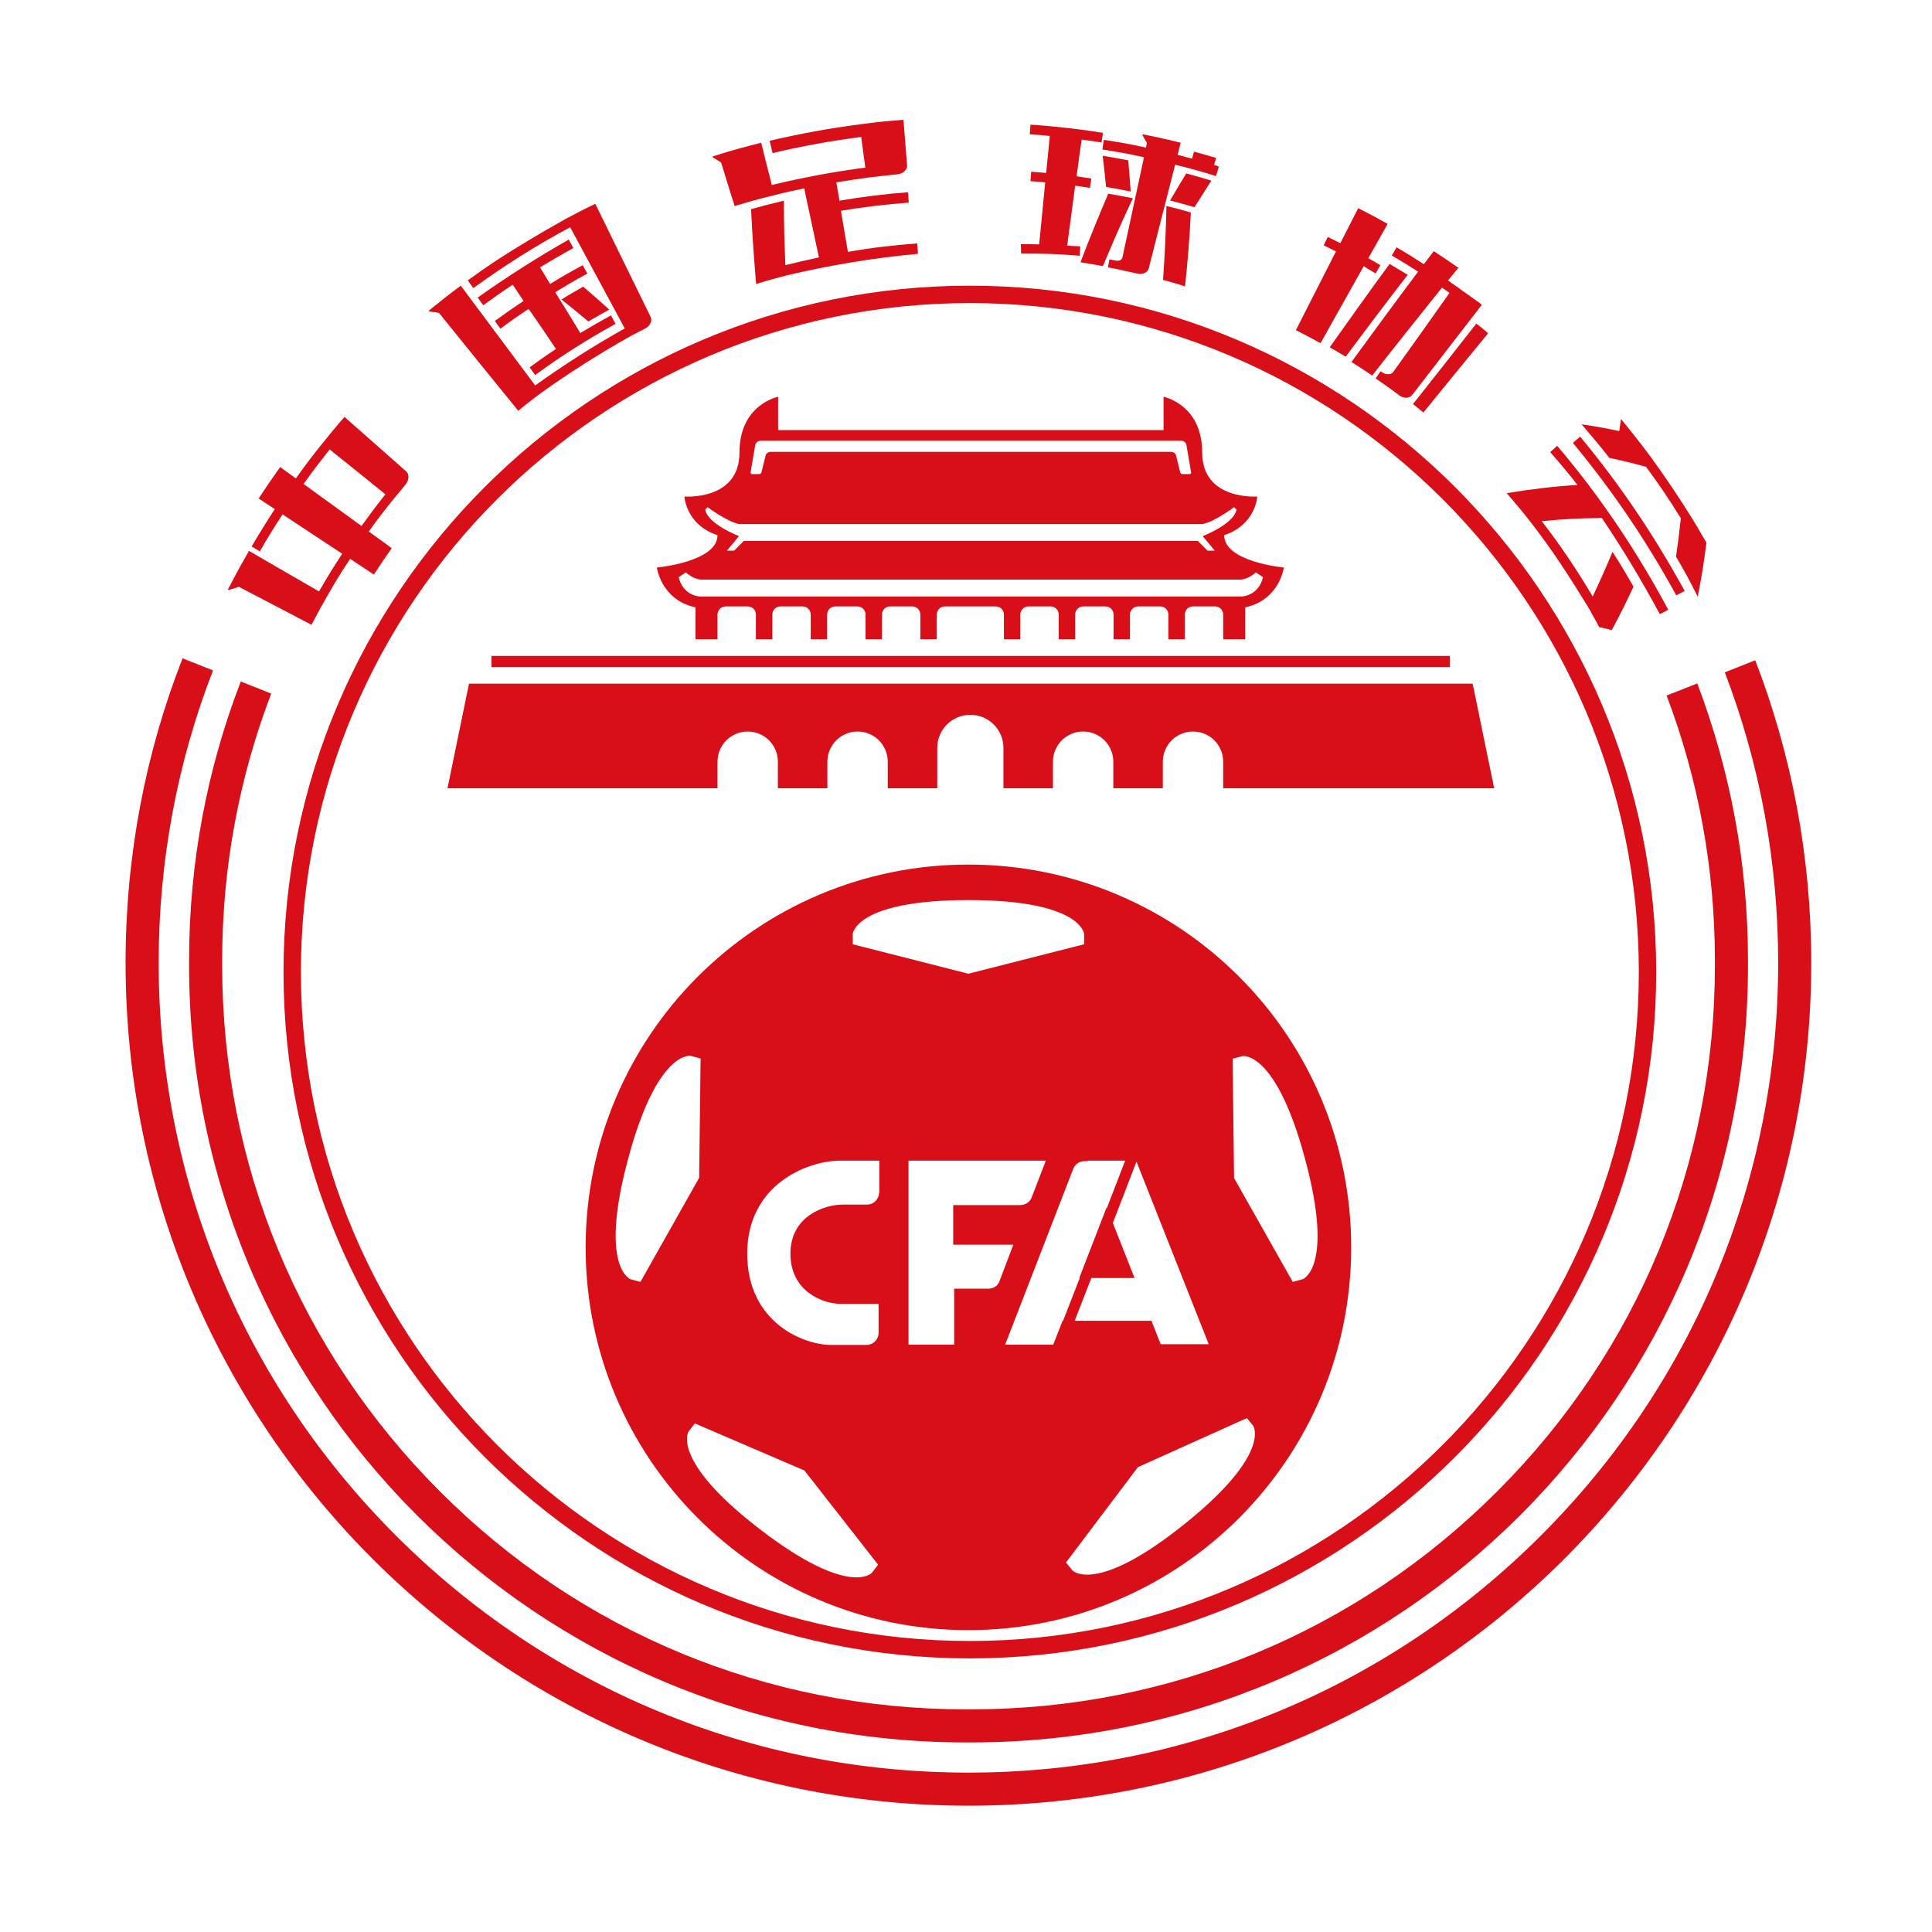
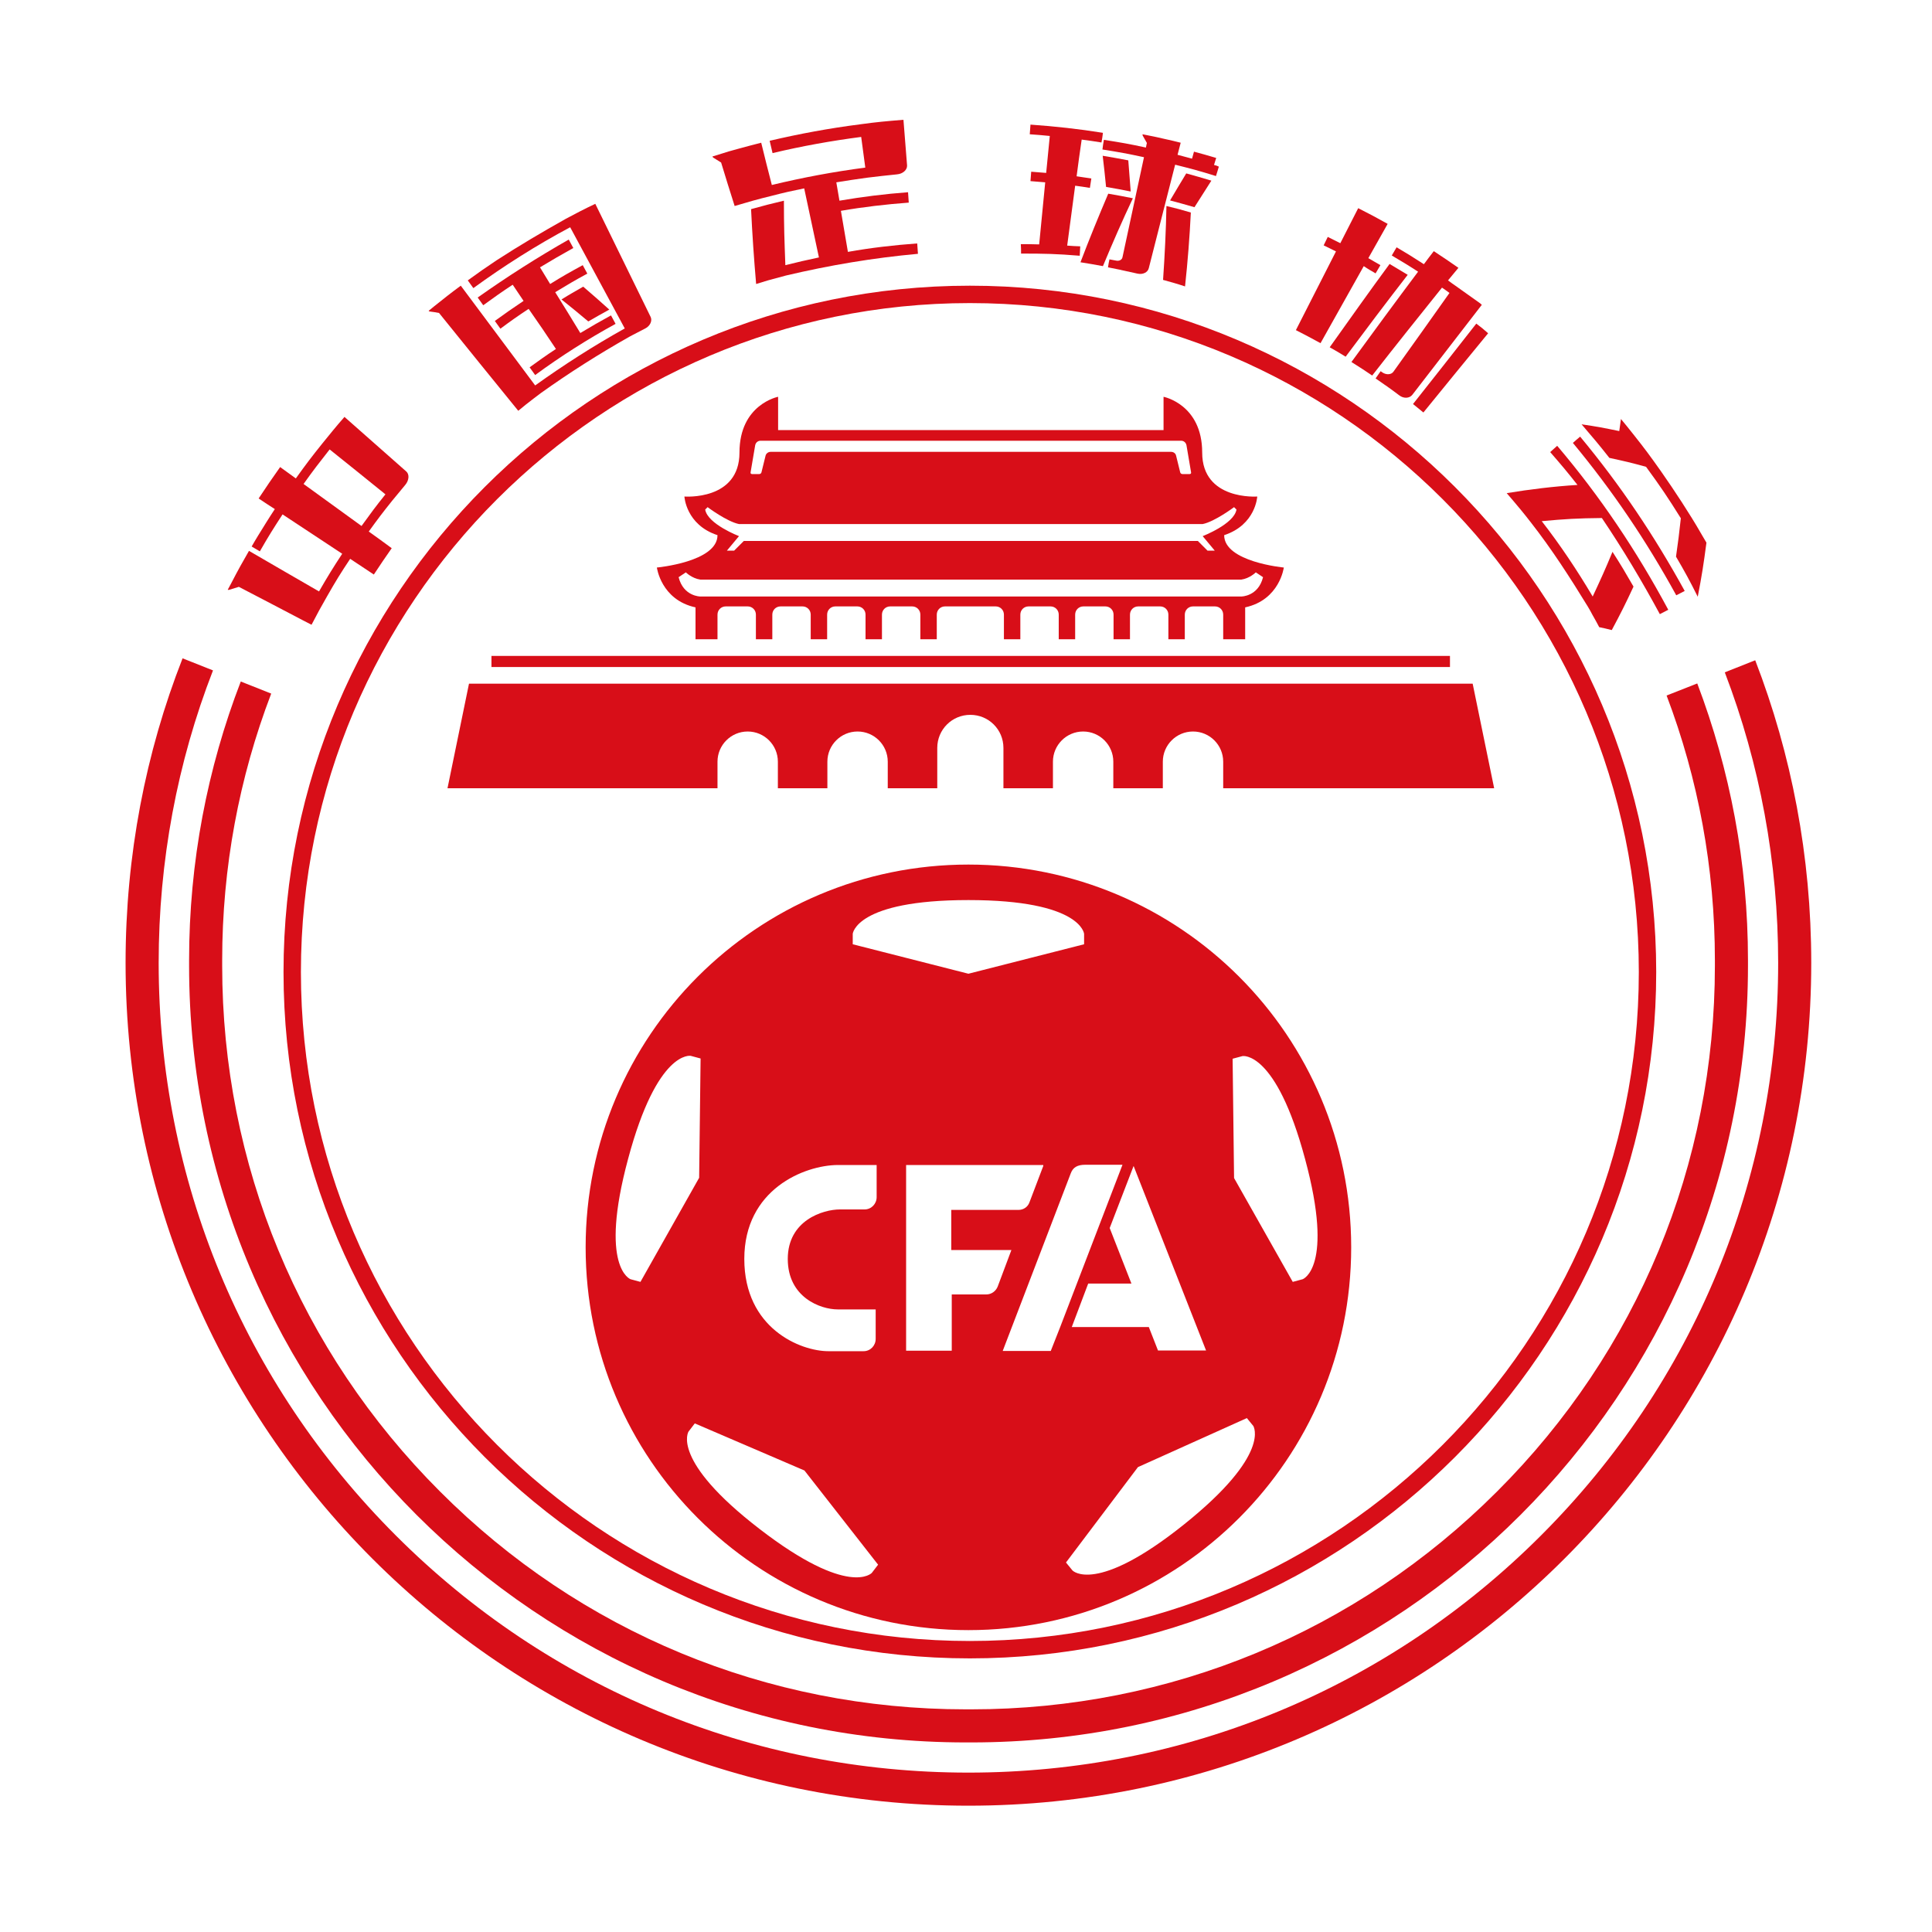
<svg xmlns="http://www.w3.org/2000/svg" version="1.1" id="图层_1" x="0px" y="0px" viewBox="0 0 800 800" style="enable-background:new 0 0 800 800;" xml:space="preserve">
  <style type="text/css">
	.st0{fill:#D80E18;}
</style>
  <path class="st0" d="M401.6,686.7c-156.7,0-284.2-127.5-284.2-284.2c0-156.7,127.5-284.2,284.2-284.2  c156.7,0,284.2,127.5,284.2,284.2C685.8,559.2,558.3,686.7,401.6,686.7z M401.6,125.5c-152.7,0-277,124.2-277,277  c0,152.7,124.2,277,277,277c152.7,0,277-124.2,277-277C678.6,249.8,554.4,125.5,401.6,125.5z" />
-   <path class="st0" d="M401,358c-87.6,0-158.5,71-158.5,158.5S313.4,675,401,675c87.6,0,158.5-71,158.5-158.5S488.6,358,401,358z   M500.5,556.6h-19.9l-3.8-9.7h-31.8l6.9-17.7h17.9l-9-22.8l9.8-25.4L500.5,556.6z M353.1,386.7c0,0,1.1-14,47.9-14s47.9,14,47.9,14  v4.3L401,403.2L353.1,391V386.7z M261.1,529.7c0,0-13.2-4.7-1-49.9c12.1-45.2,25.9-42.6,25.9-42.6l4.1,1.1l-0.6,49.4l-24.3,43.1  L261.1,529.7z M361,651.3c0,0-9.4,10.4-46.5-18.2c-37-28.5-29.4-40.3-29.4-40.3l2.6-3.4l45.4,19.5l30.5,39L361,651.3z M364,493.8  c0,2.7-2.2,5-5,5h-10.2c-7,0-21.5,4.5-21.5,20.3s13.6,20.8,20.8,20.8c7.2,0,15.7,0,15.7,0v12c0,2.7-2.2,5-5,5h-14.7  c-11.4,0-34.7-9.3-34.7-37.8s24.8-38.5,38.5-38.5c13.7,0,16.2,0,16.2,0V493.8z M409.4,533.6h-14.3v23.2h-18.9v-76.2h56.7l0,0.4  l-5.7,14.8c-0.7,1.9-2.6,3.2-4.7,3.2h-27.8v16.4h24.9l-5.7,15C413.3,532.3,411.5,533.6,409.4,533.6z M440,546.9l-3.9,9.9h-19.9  l28.2-72.8c0.7-1.9,2.6-3.2,4.6-3.2h1.5l-0.1-0.2h15.5l-7.6,19.7l-0.1-0.3l-11.3,29.2h0.2l-6.9,17.7H440z M490.2,631.3  c-36.5,29.2-46.1,19-46.1,19l-2.7-3.3l29.8-39.5l45.1-20.3l2.7,3.3C518.9,590.5,526.7,602.1,490.2,631.3z M539.4,529.7l-4.1,1.1  L511,487.8l-0.6-49.4l4.1-1.1c0,0,13.8-2.5,25.9,42.6C552.6,525,539.4,529.7,539.4,529.7z" />
  <path class="st0" d="M714.2,278.4c14.5,37.9,22.1,78.5,22.1,120.3c0,89.6-34.9,173.8-98.2,237.1C574.8,699.1,490.6,734,401,734  c-89.6,0-173.8-34.9-237.1-98.2S65.7,488.3,65.7,398.7c0-42.1,7.7-83,22.5-121.1l-12.6-5C60.3,311.6,52,354.2,52,398.7v0  c0,192.7,156.3,349,349,349h0c192.7,0,349-156.3,349-349v0c0-44.2-8.2-86.4-23.2-125.3L714.2,278.4z" />
  <path class="st0" d="M690.1,288c13.1,34.5,20,71.5,20,109.6v2.3c0,82.3-32,159.6-90.2,217.7c-58.2,58.2-135.5,90.2-217.7,90.2h-2.3  c-82.3,0-159.6-32-217.7-90.2c-58.2-58.2-90.2-135.5-90.2-217.7v-2.3c0-38.4,7-75.6,20.3-110.4l-12.6-5  c-13.8,35.8-21.4,74.7-21.4,115.4v2.3c0,177.6,144,321.6,321.6,321.6h2.3c177.6,0,321.6-144,321.6-321.6v-2.3  c0-40.4-7.5-79-21-114.6L690.1,288z" />
  <g>
    <g>
      <g>
        <g>
          <path class="st0" d="M569.6,113.2c0.8-1.4,1.2-2,2-3.4c-2-1.2-3-1.7-5-2.9c3.2-5.7,4.8-8.5,8-14.2c-4.8-2.7-7.3-4-12.2-6.5      c-3,5.8-4.4,8.7-7.4,14.5c-2.1-1-3.1-1.6-5.2-2.6c-0.7,1.4-1,2.1-1.7,3.5c2,1,3.1,1.5,5.1,2.5c-5.5,10.9-11.1,21.7-16.6,32.6      c4.1,2.1,6.2,3.2,10.2,5.4c6-10.6,11.9-21.3,17.9-31.9C566.6,111.5,567.6,112,569.6,113.2z" />
          <path class="st0" d="M602.5,118.2c-1.2-0.8-1.7-1.2-2.9-2.1c1.7-2.1,2.6-3.1,4.3-5.2c-4-2.8-6.1-4.2-10.2-6.9      c-1.6,2.1-2.5,3.2-4.1,5.4c-4.5-2.9-6.7-4.3-11.3-7c-0.8,1.4-1.2,2-2,3.4c4.4,2.6,6.6,3.9,10.9,6.7      c-9.3,12.4-18.5,24.9-27.6,37.4c3.5,2.2,5.2,3.3,8.6,5.6c9.5-12.2,19.2-24.3,28.9-36.4c1.3,0.9,1.9,1.3,3.1,2.2      c-7.7,10.9-15.4,21.7-23.2,32.6c-0.9,1.3-3,1.4-4.6,0.3c-0.3-0.2-0.4-0.3-0.7-0.5c-0.8,1.2-1.3,1.8-2.1,3c1.4,1,2.2,1.5,3.6,2.5      c0.2,0.2,0.3,0.2,0.6,0.4c2.2,1.6,3.4,2.4,5.6,4.1c1.8,1.4,4.2,1.3,5.4-0.2c9.6-12.4,19.2-24.9,28.8-37.3      c-0.3-0.2-0.4-0.3-0.7-0.6C608.8,122.7,606.7,121.2,602.5,118.2z" />
          <path class="st0" d="M575.4,109.3c-8.4,11.4-16.6,23-24.8,34.5c2.7,1.5,4,2.3,6.6,3.9c8.5-11.4,17-22.7,25.7-33.9      C579.9,112,578.4,111.1,575.4,109.3z" />
          <path class="st0" d="M611.3,134c-8.7,11.1-17.4,22.2-26.2,33.3c1.7,1.4,2.6,2.1,4.3,3.5c8.9-10.9,17.8-21.9,26.8-32.8      C614.3,136.3,613.3,135.5,611.3,134z" />
        </g>
        <g>
          <path class="st0" d="M666.4,189.6c6,1.3,9.1,2,15.2,3.7c6,8.2,8.9,12.5,14.4,21.3c-0.7,6.4-1.1,9.6-2,15.9      c3.8,6.5,5.6,9.8,9,16.6c1.7-8.8,2.4-13.3,3.6-22.4c-0.8-1.4-1.2-2-2-3.4c-3.1-5.4-4.8-8-8.1-13.2c-3.5-5.4-5.3-8-8.9-13.2      c-4.4-6.2-6.6-9.2-11.3-15.1c-2-2.5-3-3.8-5.1-6.3c-0.3,2-0.4,3-0.7,5c-6.3-1.3-9.4-1.9-15.6-2.8      C659.7,181.3,662,184,666.4,189.6z" />
          <path class="st0" d="M651.3,183.4c16.5,19.9,30.4,40.5,42.8,63.1c1.4-0.7,2.1-1.1,3.5-1.8c-12.6-22.9-26.6-43.8-43.3-63.9      C653,181.9,652.4,182.4,651.3,183.4z" />
          <path class="st0" d="M641.9,187.2c4.6,5.3,6.9,8,11.3,13.6c-9.7,0.6-19.6,1.8-29.3,3.4c2.4,2.8,3.6,4.2,6,7.1      c1.6,1.9,2.3,2.9,3.9,4.9c8.7,11.1,16.3,22.9,23.7,35c0.8,1.4,1.2,2,1.9,3.4c1.2,2,1.7,3.1,2.8,5.1c2.3,0.5,2.9,0.6,5.2,1.2      c3.8-7.1,5.6-10.7,9-18c-3.4-5.9-5.1-8.8-8.7-14.4c-3.1,7.5-4.8,11.2-8.2,18.5c-6.4-10.8-13.4-21.3-21.1-31.2      c9.8-0.9,14.8-1.2,24.9-1.3c8.7,12.9,16.6,26.1,24,39.8c1.4-0.7,2.1-1.1,3.5-1.8c-13.1-24.4-28.1-46.8-46-67.9      C643.7,185.6,643.1,186.1,641.9,187.2z" />
        </g>
        <path class="st0" d="M142.5,172.8c-3.7,4.2-5.4,6.4-9,10.8c-4.5,5.6-6.7,8.5-11,14.5c-2.6-1.9-3.9-2.8-6.5-4.7     c-3.6,5.1-5.4,7.7-8.9,13c2.7,1.8,4,2.7,6.7,4.4c-2.9,4.4-4.2,6.6-7,11.1c-1,1.7-1.6,2.6-2.6,4.4c1.4,0.8,2,1.2,3.4,2     c3.6-6.3,5.5-9.3,9.4-15.3c8.2,5.4,16.5,10.9,24.7,16.3c-4,6.1-5.9,9.2-9.6,15.6c-9.7-5.6-19.4-11.2-29-16.8     c-3,5.2-4.5,7.9-7.3,13.3c-0.6,1.1-0.9,1.7-1.5,2.8c0.2,0.1,0.4,0.1,0.7,0c1.6-0.5,2.3-0.7,3.9-1.2c8.9,4.6,17.8,9.3,26.6,13.9     c1.4,0.7,2.1,1.1,3.5,1.8c2.5-4.8,3.8-7.2,6.5-11.9c3.6-6.3,5.5-9.4,9.5-15.4c3.9,2.6,5.9,3.9,9.8,6.5c2.9-4.4,4.4-6.6,7.4-10.9     c-3.8-2.8-5.7-4.2-9.5-6.9c3.8-5.3,5.8-7.9,9.8-12.9c0.4-0.5,0.6-0.7,1-1.2c1.7-2.1,2.6-3.1,4.3-5.2c1.6-1.9,1.8-4.4,0.4-5.6     c-8.5-7.5-17.1-15.1-25.6-22.6C142.6,172.7,142.6,172.7,142.5,172.8z M159.6,204.7c-4.1,5.1-6,7.7-9.9,13.1     c-8-5.8-16-11.6-24-17.4c4.2-5.9,6.4-8.7,10.8-14.3C144.3,192.3,151.9,198.5,159.6,204.7z" />
        <g>
          <path class="st0" d="M230.2,144.5c-4.4,2.9-6.6,4.5-10.9,7.6c0.9,1.3,1.4,1.9,2.3,3.2c10.6-7.8,21.8-14.9,33.3-21.2      c-0.8-1.4-1.1-2.1-1.9-3.5c-5.1,2.8-7.7,4.3-12.7,7.3c-4.1-6.8-6.2-10.1-10.4-16.9c5.3-3.2,7.9-4.8,13.3-7.7      c-0.8-1.4-1.1-2.1-1.9-3.5c-5.5,3-8.2,4.5-13.5,7.8c-1.7-2.8-2.5-4.1-4.2-6.9c5.5-3.3,8.2-4.9,13.8-8c-0.8-1.4-1.1-2.1-1.9-3.5      c-13,7.4-25.4,15.3-37.7,24c0.9,1.3,1.4,1.9,2.3,3.2c4.8-3.5,7.2-5.2,12.2-8.5c1.8,2.7,2.7,4,4.5,6.7c-4.8,3.2-7.2,4.9-11.9,8.3      c0.9,1.3,1.4,1.9,2.3,3.2c4.6-3.4,7-5.1,11.7-8.2C223.6,134.6,225.8,137.9,230.2,144.5z" />
          <path class="st0" d="M232.5,124c4.5,3.6,6.7,5.4,11.1,9.1c3.5-2,5.2-3,8.7-4.9c-4.2-3.8-6.4-5.7-10.8-9.5      C237.9,120.8,236,121.8,232.5,124z" />
          <path class="st0" d="M240,87.6c-2.3,1.2-3.4,1.8-5.7,3c-9.8,5.5-19.3,11.1-28.7,17.2c-4.8,3.2-7.2,4.9-11.9,8.3      c0.9,1.3,1.4,1.9,2.3,3.2c12.8-9.3,26.2-17.8,40.1-25.2c7.5,14,15.1,27.9,22.6,41.9c-12.9,7.2-25.1,15-37.1,23.6      c-10.3-13.8-20.6-27.6-30.8-41.3c-4.5,3.3-6.7,5.1-11.1,8.6c0,0,0,0,0,0c0,0,0,0,0,0c-0.9,0.7-1.3,1.1-2.2,1.8      c0.1,0.2,0.4,0.3,0.6,0.3c1.5,0.2,2.2,0.3,3.7,0.6c10.9,13.5,21.8,27,32.8,40.5c2.5-2.1,3.8-3.1,6.4-5.1      c1.2-0.9,1.7-1.3,2.9-2.2c11.9-8.5,23.9-16.1,36.6-23.3c0.6-0.3,0.9-0.5,1.5-0.8c2.1-1.1,3.1-1.6,5.2-2.7c2-1,3-3.2,2.2-4.8      c-7.6-15.6-15.3-31.2-22.9-46.8C243.9,85.6,242.6,86.3,240,87.6z" />
        </g>
        <path class="st0" d="M351.1,104.3c-1.2-6.8-1.7-10.2-2.9-17c9.2-1.6,18.7-2.7,28.1-3.4c-0.1-1.7-0.2-2.6-0.3-4.3     c-9.5,0.7-19.1,1.9-28.4,3.5c-0.5-3-0.8-4.6-1.3-7.6c5-0.8,7.5-1.2,12.6-1.9c0,0,0,0,0,0c5-0.6,7.5-0.9,12.5-1.4     c2.5-0.2,4.3-1.9,4.2-3.7c-0.6-7.6-0.9-11.3-1.5-18.9c-7.2,0.6-10.9,0.9-18.1,1.9c-12.5,1.6-25,3.9-37.3,6.8     c0.5,2,0.7,3.1,1.2,5.1c12.1-2.9,24.4-5.1,36.7-6.7c0.7,5.1,1,7.6,1.7,12.7c-13,1.7-25.9,4.1-38.7,7.2c-1.8-7-2.7-10.5-4.4-17.5     c-3.6,0.9-5.4,1.4-9.1,2.4c-3.4,0.9-5.1,1.4-8.5,2.5c0,0,0,0,0,0c0,0,0,0,0,0c-1,0.3-1.6,0.5-2.6,0.8c0.1,0.2,0.2,0.4,0.4,0.5     c1.3,0.8,1.9,1.2,3.2,2c2.2,7.2,3.3,10.8,5.6,18c6.1-1.8,9.1-2.7,15.3-4.2c0,0,0,0,0,0c5.4-1.4,8.1-2,13.5-3.1     c2,9.5,4.1,19.1,6.1,28.6c-5.6,1.2-8.3,1.8-13.9,3.2c-0.4-10.7-0.6-16-0.6-26.7c-5.5,1.3-8.2,2-13.6,3.5     c0.5,10.4,1.2,20.7,2.1,31c2-0.6,3-0.9,4.9-1.5c2.9-0.8,4.4-1.2,7.4-2c18.2-4.3,36.1-7.3,54.7-9c-0.1-1.7-0.2-2.6-0.3-4.3     C370.2,101.5,360.6,102.6,351.1,104.3z" />
        <g>
          <path class="st0" d="M494.6,85.8c2.8-4.4,4.2-6.6,7-11c-4.2-1.3-6.2-1.8-10.4-3c-2.7,4.4-4,6.7-6.7,11.2      C488.5,84.1,490.6,84.6,494.6,85.8z" />
          <path class="st0" d="M493.1,88c-4-1.2-6-1.7-10.1-2.7c-0.2,10.2-0.7,20.4-1.4,30.6c3.6,1,5.5,1.5,9.1,2.7      C491.8,108.4,492.6,98.2,493.1,88z" />
          <g>
            <path class="st0" d="M441.9,101.7c1.3-9.9,2-14.9,3.3-24.8c2.4,0.3,3.6,0.5,6.1,0.9c0.2-1.6,0.4-2.3,0.6-3.9       c-2.5-0.4-3.7-0.5-6.1-0.9c0.8-6.1,1.2-9.1,2.1-15.2c3.3,0.4,4.9,0.7,8.2,1.2c0.3-1.6,0.4-2.4,0.6-4c-9.9-1.6-20-2.7-30-3.4       c-0.1,1.6-0.2,2.4-0.3,4c3.3,0.2,5,0.4,8.3,0.7c-0.6,6.1-0.9,9.2-1.5,15.3c-2.5-0.2-3.7-0.3-6.2-0.5c-0.1,1.6-0.2,2.4-0.3,3.9       c2.4,0.2,3.7,0.3,6.1,0.5c-1,10.3-1.5,15.4-2.5,25.7c-3-0.1-4.6-0.1-7.6-0.1c0.1,1.6,0.1,2.4,0.1,3.9c9.7,0,14.6,0.1,24.3,0.9       c0.1-1.6,0.1-2.4,0.2-3.9C445.2,101.9,444.1,101.9,441.9,101.7z" />
            <path class="st0" d="M467.2,66.4c-4.2-0.8-6.4-1.2-10.6-1.9c0.6,5.2,0.9,7.7,1.4,12.9c4.1,0.7,6.2,1.1,10.2,1.9       C467.8,74.1,467.6,71.6,467.2,66.4z" />
            <path class="st0" d="M458.9,80.2c-4,9.4-7.9,18.9-11.5,28.4c3.7,0.6,5.6,0.9,9.3,1.6c3.9-9.4,8-18.8,12.4-28.1       C465.1,81.3,463,80.9,458.9,80.2z" />
            <path class="st0" d="M502.7,68.3c0.4-1.2,0.5-1.7,0.9-2.9c-3.7-1.1-5.5-1.6-9.2-2.6c-0.3,1.2-0.5,1.7-0.8,2.9       c-2.4-0.6-3.6-1-6-1.6c0.5-2,0.8-3,1.3-5c-2.7-0.7-4.1-1-6.8-1.6c-2.6-0.6-3.9-0.9-6.5-1.4c0,0,0,0,0,0c0,0,0,0,0,0       c-1-0.2-1.5-0.3-2.5-0.5c0,0.2,0,0.4,0.1,0.6c0.7,1.2,1,1.8,1.7,3c-0.2,0.7-0.2,1.1-0.4,1.9c-6.9-1.5-10.4-2.1-17.4-3.2       c-0.3,1.6-0.4,2.4-0.6,4c6.9,1.1,10.3,1.7,17.2,3.2c-3,13.8-5.9,27.6-8.9,41.4c-0.2,1.1-1.4,1.7-2.7,1.4       c-1.1-0.2-1.6-0.3-2.7-0.5c-0.3,1.3-0.4,2-0.6,3.3c2,0.4,3,0.6,5,1c0.1,0,0.2,0,0.4,0.1c2.7,0.6,4.1,0.9,6.8,1.5       c2.2,0.5,4.3-0.5,4.7-2.3c3.6-14.3,7.3-28.6,10.9-42.8c6.8,1.7,10.2,2.6,16.9,4.7c0.5-1.5,0.7-2.3,1.2-3.9       C503.9,68.6,503.5,68.5,502.7,68.3z" />
          </g>
        </g>
      </g>
    </g>
  </g>
  <g>
    <g>
      <rect x="203.5" y="271.6" class="st0" width="396.9" height="4.6" />
      <path class="st0" d="M618.7,326.4l-8.9-43.3H194.2l-8.9,43.3h111.8v-11c0-6.9,5.6-12.5,12.5-12.5c6.9,0,12.5,5.6,12.5,12.5v11    h20.5v-11c0-6.9,5.6-12.5,12.5-12.5s12.5,5.6,12.5,12.5v11h20.5v-16.7c0-7.6,6.1-13.7,13.7-13.7s13.7,6.1,13.7,13.7v16.7h20.5v-11    c0-6.9,5.6-12.5,12.5-12.5s12.5,5.6,12.5,12.5v11h20.5v-11c0-6.9,5.6-12.5,12.5-12.5c6.9,0,12.5,5.6,12.5,12.5v11H618.7z" />
      <path class="st0" d="M506.9,221.6c13.1-4.3,13.7-16,13.7-16s-22.8,1.7-22.8-18.2c0-20-16-23.1-16-23.1v13.8H402h-79.8v-13.8    c0,0-16,3.1-16,23.1c0,20-22.8,18.2-22.8,18.2s0.6,11.7,13.7,16c0,11.1-25.1,13.4-25.1,13.4s1.7,13.4,16,16.5v13.2h9.1v-10.2    c0-1.9,1.5-3.4,3.4-3.4h9.1c1.9,0,3.4,1.5,3.4,3.4v10.2h6.8v-10.2c0-1.9,1.5-3.4,3.4-3.4h9.1c1.9,0,3.4,1.5,3.4,3.4v10.2h6.8    v-10.2c0-1.9,1.5-3.4,3.4-3.4h9.1c1.9,0,3.4,1.5,3.4,3.4v10.2h6.8v-10.2c0-1.9,1.5-3.4,3.4-3.4h9.1c1.9,0,3.4,1.5,3.4,3.4v10.2    h6.8v-10.2c0-1.9,1.5-3.4,3.4-3.4H402h10.3c1.9,0,3.4,1.5,3.4,3.4v10.2h6.8v-10.2c0-1.9,1.5-3.4,3.4-3.4h9.1    c1.9,0,3.4,1.5,3.4,3.4v10.2h6.8v-10.2c0-1.9,1.5-3.4,3.4-3.4h9.1c1.9,0,3.4,1.5,3.4,3.4v10.2h6.8v-10.2c0-1.9,1.5-3.4,3.4-3.4    h9.1c1.9,0,3.4,1.5,3.4,3.4v10.2h6.8v-10.2c0-1.9,1.5-3.4,3.4-3.4h9.1c1.9,0,3.4,1.5,3.4,3.4v10.2h9.1v-13.2    c14.3-3.1,16-16.5,16-16.5S506.9,232.7,506.9,221.6z M312.7,184.4c0.2-1.1,1.1-1.9,2.2-1.9H402h87.1c1.1,0,2,0.8,2.2,1.9l1.9,11.2    c0.1,0.4-0.2,0.7-0.6,0.7h-3c-0.4,0-0.8-0.3-0.9-0.7l-1.7-6.9c-0.2-1-1.1-1.6-2.1-1.6H402h-82.9c-1,0-1.9,0.7-2.1,1.6l-1.7,6.9    c-0.1,0.4-0.5,0.7-0.9,0.7h-3c-0.4,0-0.7-0.3-0.6-0.7L312.7,184.4z M292,211l1-1c0,0,8,6,13,7h96h96c5-1,13-7,13-7l1,1    c-1,6-14,11-14,11l5,6h-3l-4-4h-94h-94l-4,4h-3l5-6C306,222,293,217,292,211z M514,247H402H290c0,0-7,0-9-8l3-2c0,0,2.5,2.5,6,3    h112h112c3.5-0.5,6-3,6-3l3,2C521,247,514,247,514,247z" />
    </g>
  </g>
+   <path class="st0" d="M401,358c-87.6,0-158.5,71-158.5,158.5S313.4,675,401,675c87.6,0,158.5-71,158.5-158.5S488.6,358,401,358z   M499.4,559.2h-19.9l-3.8-9.7h-31.9l6.8-18h17.9l-9-23l9.9-25.7L499.4,559.2z M353.1,386.7c0,0,1.1-14,47.9-14s47.9,14,47.9,14v4.3  L401,403.2L353.1,391V386.7z M346.9,482.4c13.6,0,16.1,0,16.1,0v13.3c0,2.8-2.2,5.1-5,5.1h-10.2c-7,0-21.6,4.5-21.6,20.5  c0,15.9,13.5,20.9,20.7,20.9s15.7,0,15.7,0v12.2c0,2.8-2.2,5.1-5,5.1H343c-11.5,0-34.8-9.4-34.8-38.2S333,482.5,346.9,482.4z   M261.1,529.7c0,0-13.2-4.7-1-49.9c12.1-45.2,25.9-42.6,25.9-42.6l4.1,1.1l-0.6,49.4l-24.3,43.1L261.1,529.7z M361,651.3  c0,0-9.4,10.4-46.5-18.2c-37-28.5-29.4-40.3-29.4-40.3l2.6-3.4l45.4,19.5l30.5,39L361,651.3z M408.4,536h-14.3v23.3h-18.9v-76.9  h56.8v0.4l-5.7,15c-0.7,2-2.5,3.2-4.6,3.2h-27.8v16.6v0h24.9l-5.7,15.2C412.3,534.7,410.5,536,408.4,536z M435.1,559.4h-19.9  l28.2-73.6c0.9-2.4,2.7-3.5,6-3.5h15.4L439,549.5L435.1,559.4z M490.2,631.3c-36.5,29.2-46.1,19-46.1,19l-2.7-3.3l29.8-39.5  l45.1-20.3l2.7,3.3C518.9,590.5,526.7,602.1,490.2,631.3z M539.4,529.7l-4.1,1.1L511,487.8l-0.6-49.4l4.1-1.1  c0,0,13.8-2.5,25.9,42.6C552.6,525,539.4,529.7,539.4,529.7z" />
</svg>
